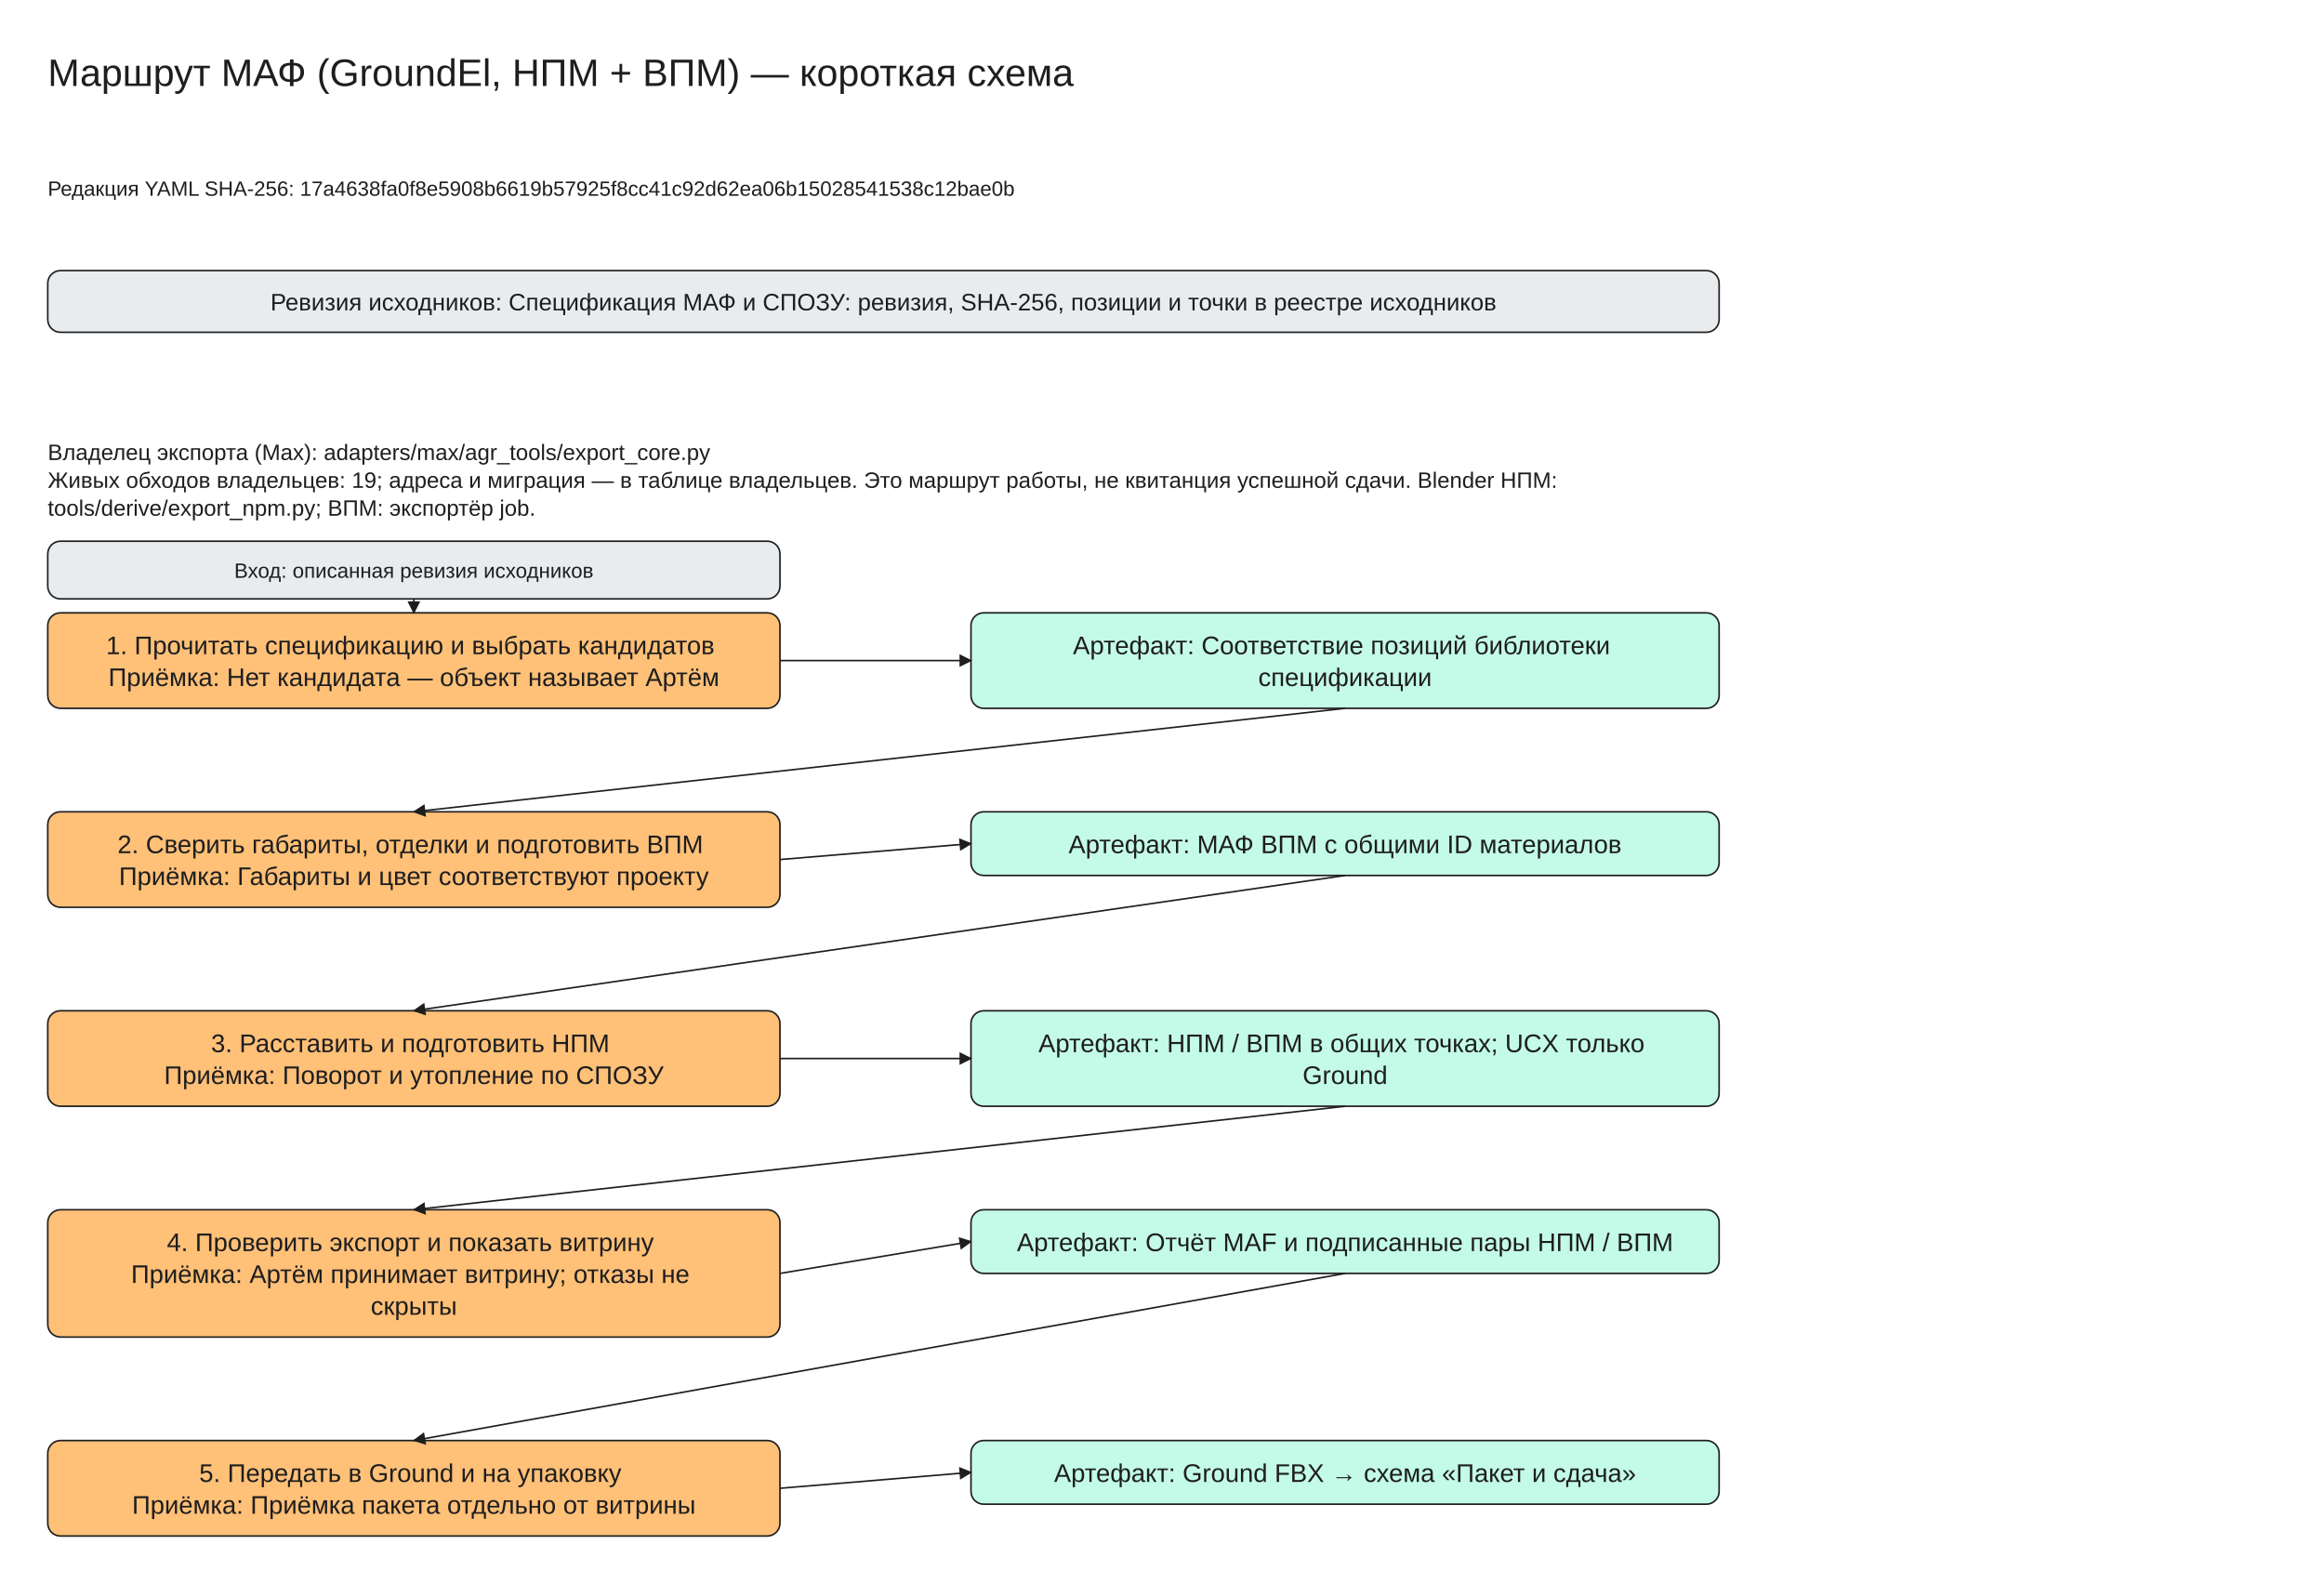
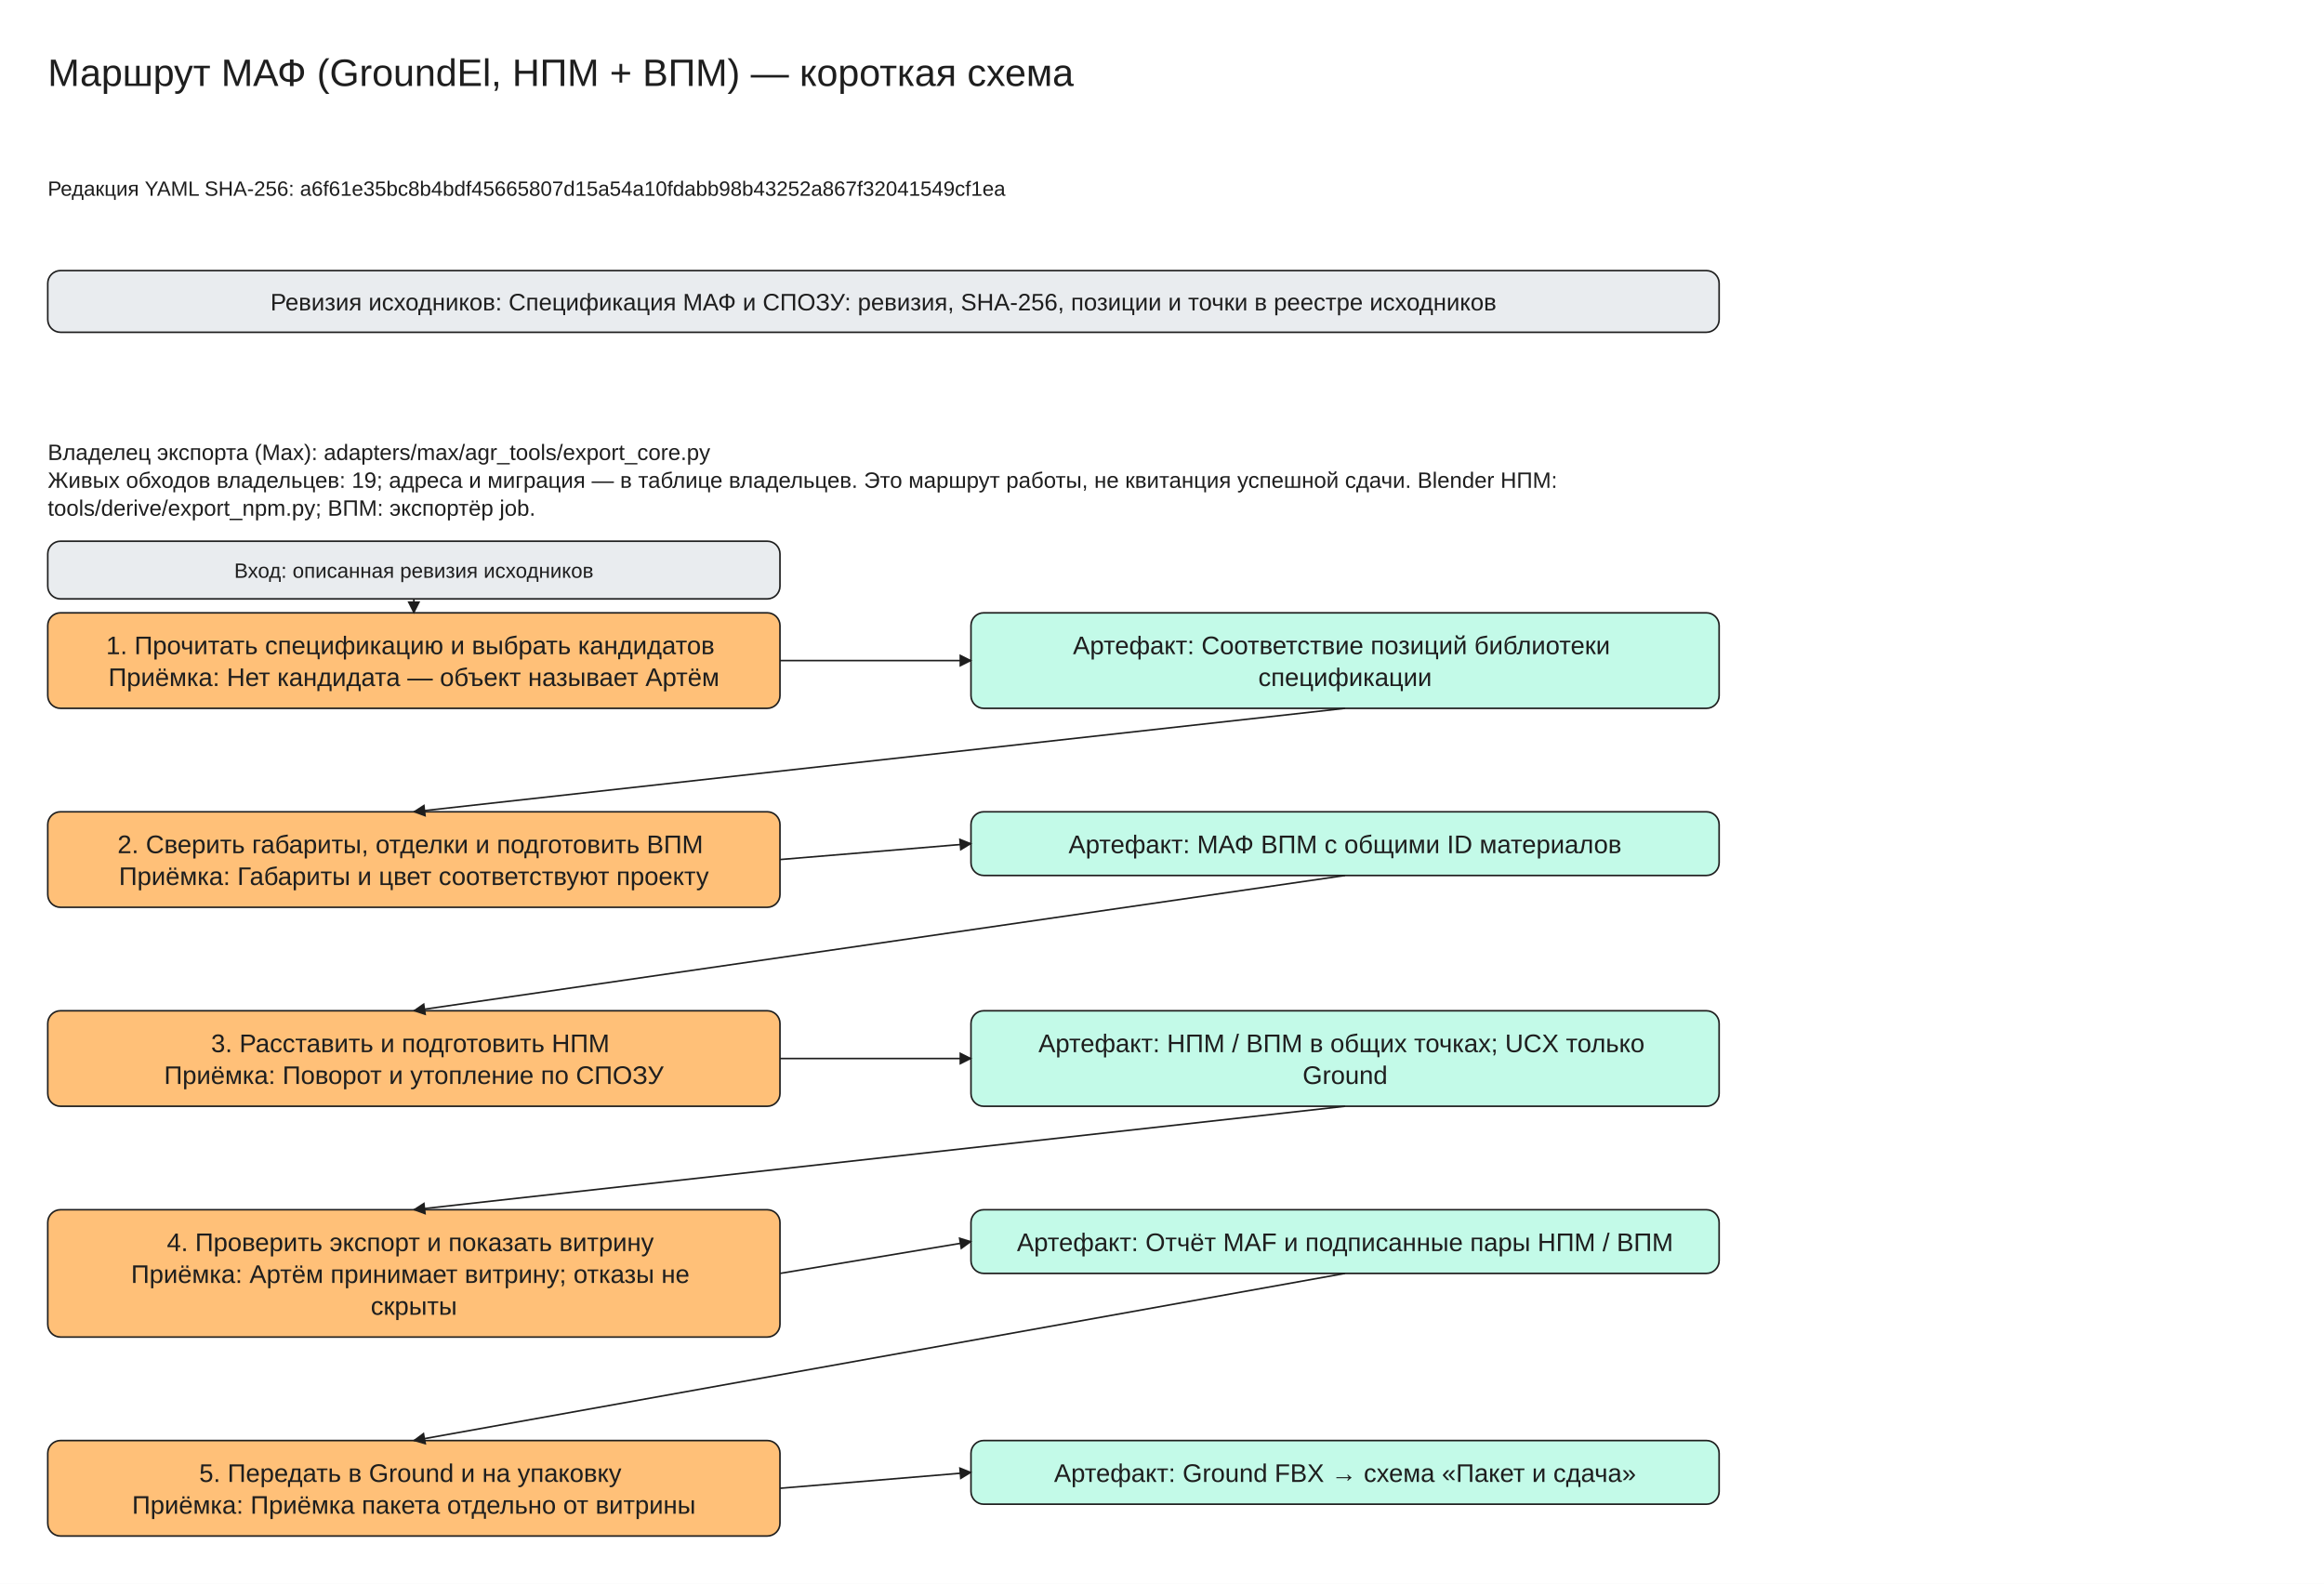
<svg xmlns="http://www.w3.org/2000/svg" viewBox="0 -30 1460 995" width="1460" height="995" font-family="Segoe UI, Arial, sans-serif">
  <defs>
    <marker id="arrow" viewBox="0 0 10 10" refX="9" refY="5" markerWidth="8" markerHeight="8" orient="auto-start-reverse">
      <path d="M0,0 L10,5 L0,10 z" fill="#1e1e1e" />
    </marker>
  </defs>
  <rect x="0" y="-30" width="1460" height="995" fill="#ffffff" />
  <rect x="30" y="140" width="1050" height="38.75" rx="8" fill="#e9ecef" stroke="#1e1e1e" />
  <rect x="30" y="355" width="460" height="60.0" rx="8" fill="#ffc078" stroke="#1e1e1e" />
  <rect x="610" y="355" width="470" height="60.0" rx="8" fill="#c3fae8" stroke="#1e1e1e" />
  <rect x="30" y="310" width="460" height="36.25" rx="8" fill="#e9ecef" stroke="#1e1e1e" />
  <line x1="260.0" y1="346.25" x2="260.0" y2="355.0" stroke="#1e1e1e" marker-end="url(#arrow)" />
  <line x1="490" y1="385.0" x2="610" y2="385.0" stroke="#1e1e1e" marker-end="url(#arrow)" />
  <rect x="30" y="480.0" width="460" height="60.0" rx="8" fill="#ffc078" stroke="#1e1e1e" />
  <rect x="610" y="480.0" width="470" height="40.0" rx="8" fill="#c3fae8" stroke="#1e1e1e" />
  <line x1="845.0" y1="415.0" x2="260.0" y2="480.0" stroke="#1e1e1e" marker-end="url(#arrow)" />
  <line x1="490" y1="510.0" x2="610" y2="500.0" stroke="#1e1e1e" marker-end="url(#arrow)" />
  <rect x="30" y="605.0" width="460" height="60.0" rx="8" fill="#ffc078" stroke="#1e1e1e" />
  <rect x="610" y="605.0" width="470" height="60.0" rx="8" fill="#c3fae8" stroke="#1e1e1e" />
  <line x1="845.0" y1="520.0" x2="260.0" y2="605.0" stroke="#1e1e1e" marker-end="url(#arrow)" />
  <line x1="490" y1="635.0" x2="610" y2="635.0" stroke="#1e1e1e" marker-end="url(#arrow)" />
  <rect x="30" y="730.0" width="460" height="80.0" rx="8" fill="#ffc078" stroke="#1e1e1e" />
  <rect x="610" y="730.0" width="470" height="40.0" rx="8" fill="#c3fae8" stroke="#1e1e1e" />
  <line x1="845.0" y1="665.0" x2="260.0" y2="730.0" stroke="#1e1e1e" marker-end="url(#arrow)" />
  <line x1="490" y1="770.0" x2="610" y2="750.0" stroke="#1e1e1e" marker-end="url(#arrow)" />
  <rect x="30" y="875.0" width="460" height="60.0" rx="8" fill="#ffc078" stroke="#1e1e1e" />
  <rect x="610" y="875.0" width="470" height="40.0" rx="8" fill="#c3fae8" stroke="#1e1e1e" />
  <line x1="845.0" y1="770.0" x2="260.0" y2="875.0" stroke="#1e1e1e" marker-end="url(#arrow)" />
  <line x1="490" y1="905.0" x2="610" y2="895.0" stroke="#1e1e1e" marker-end="url(#arrow)" />
  <text x="30" y="0" font-size="24" text-anchor="start" fill="#1e1e1e">
    <tspan x="30" dy="24">Маршрут МАФ (GroundEl, НПМ + ВПМ) — короткая схема</tspan>
  </text>
  <text x="30" y="80" font-size="13" text-anchor="start" fill="#1e1e1e">
-     <tspan x="30" dy="13">Редакция YAML SHA-256: 17a4638fa0f8e5908b6619b57925f8cc41c92d62ea06b15028541538c12bae0b</tspan>
+     <tspan x="30" dy="13">Редакция YAML SHA-256: a6f61e35bc8b4bdf45665807d15a54a10fdabb98b43252a867f32041549cf1ea</tspan>
  </text>
  <text x="555.0" y="150.0" font-size="15" text-anchor="middle" fill="#1e1e1e">
    <tspan x="555.0" dy="15">Ревизия исходников: Спецификация МАФ и СПОЗУ: ревизия, SHA-256, позиции и точки в реестре исходников</tspan>
  </text>
  <text x="30" y="245" font-size="14" text-anchor="start" fill="#1e1e1e">
    <tspan x="30" dy="14">Владелец экспорта (Max): adapters/max/agr_tools/export_core.py</tspan>
    <tspan x="30" dy="17.5">Живых обходов владельцев: 19; адреса и миграция — в таблице владельцев. Это маршрут работы, не квитанция успешной сдачи. Blender НПМ:</tspan>
    <tspan x="30" dy="17.5">tools/derive/export_npm.py; ВПМ: экспортёр job.</tspan>
  </text>
  <text x="260.0" y="365.0" font-size="16" text-anchor="middle" fill="#1e1e1e">
    <tspan x="260.0" dy="16">1. Прочитать спецификацию и выбрать кандидатов</tspan>
    <tspan x="260.0" dy="20.0">Приёмка: Нет кандидата — объект называет Артём</tspan>
  </text>
  <text x="845.0" y="365.0" font-size="16" text-anchor="middle" fill="#1e1e1e">
    <tspan x="845.0" dy="16">Артефакт: Соответствие позиций библиотеки</tspan>
    <tspan x="845.0" dy="20.0">спецификации</tspan>
  </text>
  <text x="260.0" y="320.0" font-size="13" text-anchor="middle" fill="#1e1e1e">
    <tspan x="260.0" dy="13">Вход: описанная ревизия исходников</tspan>
  </text>
  <text x="260.0" y="490.0" font-size="16" text-anchor="middle" fill="#1e1e1e">
    <tspan x="260.0" dy="16">2. Сверить габариты, отделки и подготовить ВПМ</tspan>
    <tspan x="260.0" dy="20.0">Приёмка: Габариты и цвет соответствуют проекту</tspan>
  </text>
  <text x="845.0" y="490.0" font-size="16" text-anchor="middle" fill="#1e1e1e">
    <tspan x="845.0" dy="16">Артефакт: МАФ ВПМ с общими ID материалов</tspan>
  </text>
  <text x="260.0" y="615.0" font-size="16" text-anchor="middle" fill="#1e1e1e">
    <tspan x="260.0" dy="16">3. Расставить и подготовить НПМ</tspan>
    <tspan x="260.0" dy="20.0">Приёмка: Поворот и утопление по СПОЗУ</tspan>
  </text>
  <text x="845.0" y="615.0" font-size="16" text-anchor="middle" fill="#1e1e1e">
    <tspan x="845.0" dy="16">Артефакт: НПМ / ВПМ в общих точках; UCX только</tspan>
    <tspan x="845.0" dy="20.0">Ground</tspan>
  </text>
  <text x="260.0" y="740.0" font-size="16" text-anchor="middle" fill="#1e1e1e">
    <tspan x="260.0" dy="16">4. Проверить экспорт и показать витрину</tspan>
    <tspan x="260.0" dy="20.0">Приёмка: Артём принимает витрину; отказы не</tspan>
    <tspan x="260.0" dy="20.0">скрыты</tspan>
  </text>
  <text x="845.0" y="740.0" font-size="16" text-anchor="middle" fill="#1e1e1e">
    <tspan x="845.0" dy="16">Артефакт: Отчёт MAF и подписанные пары НПМ / ВПМ</tspan>
  </text>
  <text x="260.0" y="885.0" font-size="16" text-anchor="middle" fill="#1e1e1e">
    <tspan x="260.0" dy="16">5. Передать в Ground и на упаковку</tspan>
    <tspan x="260.0" dy="20.0">Приёмка: Приёмка пакета отдельно от витрины</tspan>
  </text>
  <text x="845.0" y="885.0" font-size="16" text-anchor="middle" fill="#1e1e1e">
    <tspan x="845.0" dy="16">Артефакт: Ground FBX → схема «Пакет и сдача»</tspan>
  </text>
</svg>
